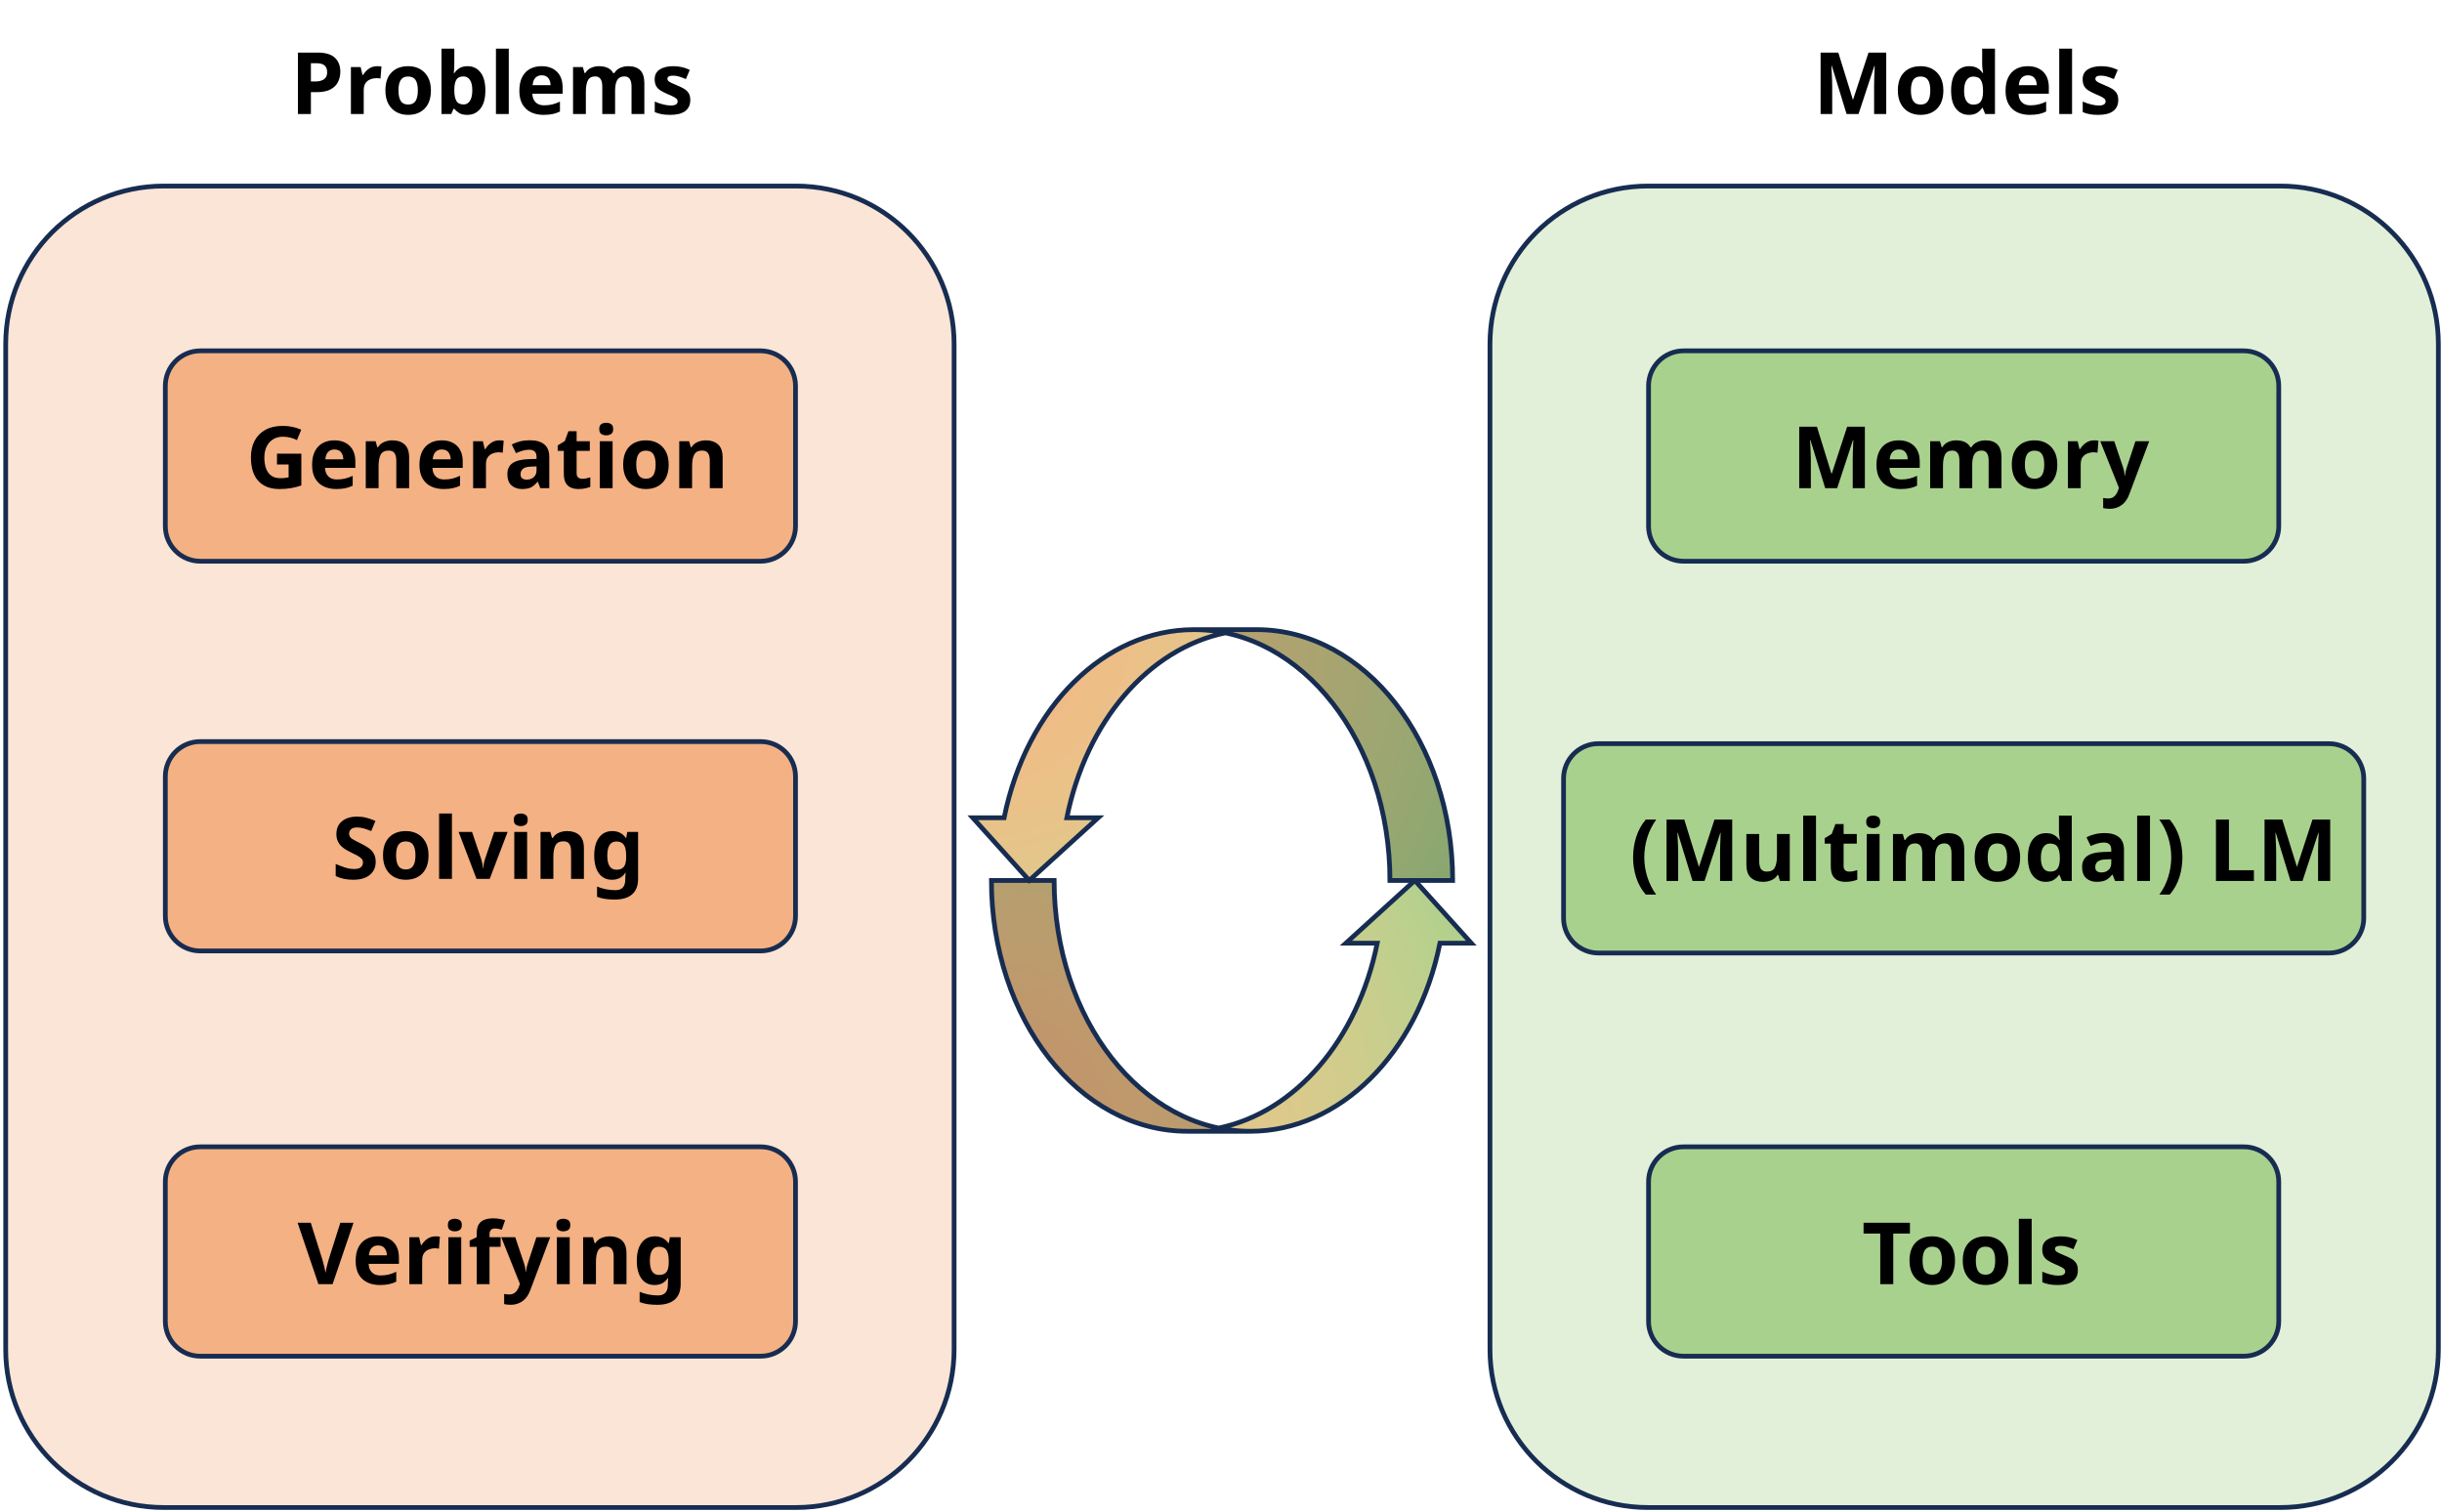
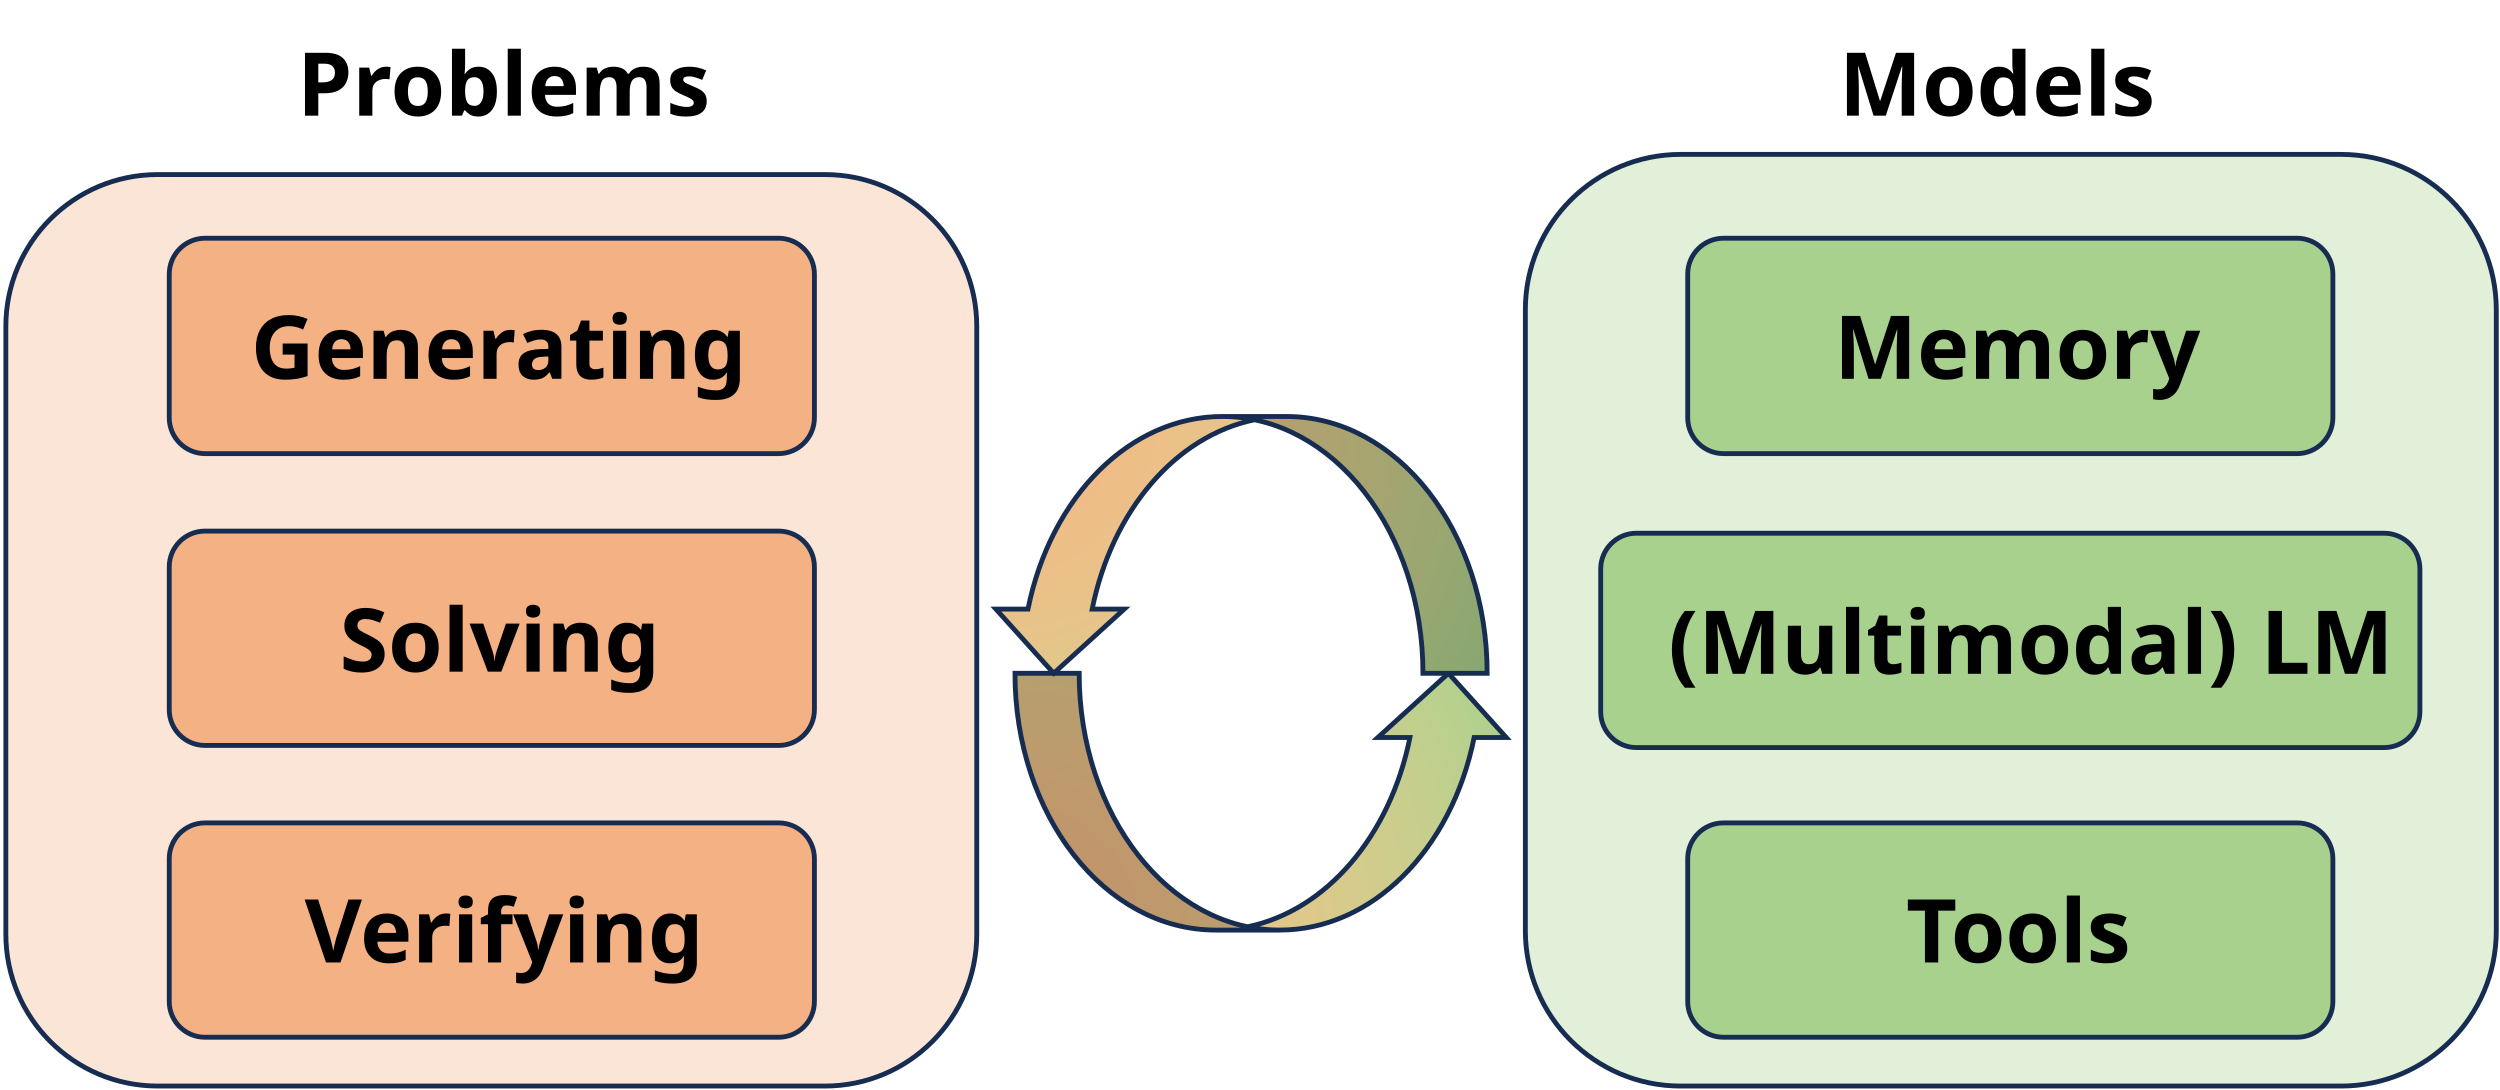
- <svg xmlns="http://www.w3.org/2000/svg" width="2356" height="1458" xml:space="preserve" overflow="hidden">
+ <svg xmlns="http://www.w3.org/2000/svg" width="2356" height="1027" xml:space="preserve" overflow="hidden">
  <defs>
    <radialGradient cx="0" cy="670637" r="1447627" fy="670637" gradientUnits="userSpaceOnUse" spreadMethod="pad" id="fill0" gradientTransform="matrix(0.000360892 0 0 0.000360892 2023.5 1426.5)">
      <stop offset="0" stop-color="#F4B183" stop-opacity="1" />
      <stop offset="0.014" stop-color="#F3B183" stop-opacity="1" />
      <stop offset="0.027" stop-color="#F3B283" stop-opacity="1" />
      <stop offset="0.041" stop-color="#F3B383" stop-opacity="1" />
      <stop offset="0.054" stop-color="#F3B484" stop-opacity="1" />
      <stop offset="0.068" stop-color="#F3B484" stop-opacity="1" />
      <stop offset="0.081" stop-color="#F3B584" stop-opacity="1" />
      <stop offset="0.095" stop-color="#F3B684" stop-opacity="1" />
      <stop offset="0.108" stop-color="#F2B785" stop-opacity="1" />
      <stop offset="0.122" stop-color="#F2B785" stop-opacity="1" />
      <stop offset="0.135" stop-color="#F2B885" stop-opacity="1" />
      <stop offset="0.149" stop-color="#F1B985" stop-opacity="1" />
      <stop offset="0.162" stop-color="#F1BA86" stop-opacity="1" />
      <stop offset="0.176" stop-color="#F1BA86" stop-opacity="1" />
      <stop offset="0.189" stop-color="#F0BB86" stop-opacity="1" />
      <stop offset="0.203" stop-color="#F0BC86" stop-opacity="1" />
      <stop offset="0.216" stop-color="#EFBC87" stop-opacity="1" />
      <stop offset="0.23" stop-color="#EFBD87" stop-opacity="1" />
      <stop offset="0.243" stop-color="#EEBE87" stop-opacity="1" />
      <stop offset="0.257" stop-color="#EEBE87" stop-opacity="1" />
      <stop offset="0.27" stop-color="#EDBF87" stop-opacity="1" />
      <stop offset="0.284" stop-color="#ECBF88" stop-opacity="1" />
      <stop offset="0.297" stop-color="#ECC088" stop-opacity="1" />
      <stop offset="0.311" stop-color="#EBC188" stop-opacity="1" />
      <stop offset="0.324" stop-color="#EAC188" stop-opacity="1" />
      <stop offset="0.338" stop-color="#EAC288" stop-opacity="1" />
      <stop offset="0.351" stop-color="#E9C289" stop-opacity="1" />
      <stop offset="0.365" stop-color="#E8C389" stop-opacity="1" />
      <stop offset="0.378" stop-color="#E7C389" stop-opacity="1" />
      <stop offset="0.392" stop-color="#E7C489" stop-opacity="1" />
      <stop offset="0.405" stop-color="#E6C489" stop-opacity="1" />
      <stop offset="0.419" stop-color="#E5C58A" stop-opacity="1" />
      <stop offset="0.432" stop-color="#E4C58A" stop-opacity="1" />
      <stop offset="0.446" stop-color="#E3C68A" stop-opacity="1" />
      <stop offset="0.459" stop-color="#E2C68A" stop-opacity="1" />
      <stop offset="0.473" stop-color="#E1C78A" stop-opacity="1" />
      <stop offset="0.486" stop-color="#E0C78A" stop-opacity="1" />
      <stop offset="0.5" stop-color="#DFC88B" stop-opacity="1" />
      <stop offset="0.514" stop-color="#DEC88B" stop-opacity="1" />
      <stop offset="0.527" stop-color="#DDC98B" stop-opacity="1" />
      <stop offset="0.541" stop-color="#DCC98B" stop-opacity="1" />
      <stop offset="0.554" stop-color="#DBC98B" stop-opacity="1" />
      <stop offset="0.568" stop-color="#DACA8B" stop-opacity="1" />
      <stop offset="0.581" stop-color="#D8CA8B" stop-opacity="1" />
      <stop offset="0.595" stop-color="#D7CB8B" stop-opacity="1" />
      <stop offset="0.608" stop-color="#D6CB8C" stop-opacity="1" />
      <stop offset="0.622" stop-color="#D5CB8C" stop-opacity="1" />
      <stop offset="0.635" stop-color="#D3CC8C" stop-opacity="1" />
      <stop offset="0.649" stop-color="#D2CC8C" stop-opacity="1" />
      <stop offset="0.662" stop-color="#D1CC8C" stop-opacity="1" />
      <stop offset="0.676" stop-color="#D0CD8C" stop-opacity="1" />
      <stop offset="0.689" stop-color="#CECD8C" stop-opacity="1" />
      <stop offset="0.703" stop-color="#CDCD8C" stop-opacity="1" />
      <stop offset="0.716" stop-color="#CBCD8C" stop-opacity="1" />
      <stop offset="0.73" stop-color="#CACE8D" stop-opacity="1" />
      <stop offset="0.743" stop-color="#C9CE8D" stop-opacity="1" />
      <stop offset="0.757" stop-color="#C7CE8D" stop-opacity="1" />
      <stop offset="0.77" stop-color="#C6CE8D" stop-opacity="1" />
      <stop offset="0.784" stop-color="#C4CF8D" stop-opacity="1" />
      <stop offset="0.797" stop-color="#C2CF8D" stop-opacity="1" />
      <stop offset="0.811" stop-color="#C1CF8D" stop-opacity="1" />
      <stop offset="0.824" stop-color="#BFCF8D" stop-opacity="1" />
      <stop offset="0.838" stop-color="#BECF8D" stop-opacity="1" />
      <stop offset="0.851" stop-color="#BCD08D" stop-opacity="1" />
      <stop offset="0.865" stop-color="#BAD08D" stop-opacity="1" />
      <stop offset="0.878" stop-color="#B9D08D" stop-opacity="1" />
      <stop offset="0.892" stop-color="#B7D08D" stop-opacity="1" />
      <stop offset="0.905" stop-color="#B5D08D" stop-opacity="1" />
      <stop offset="0.919" stop-color="#B3D08D" stop-opacity="1" />
      <stop offset="0.932" stop-color="#B2D08D" stop-opacity="1" />
      <stop offset="0.946" stop-color="#B0D08D" stop-opacity="1" />
      <stop offset="0.959" stop-color="#AED08D" stop-opacity="1" />
      <stop offset="0.973" stop-color="#ACD08D" stop-opacity="1" />
      <stop offset="0.986" stop-color="#AAD08D" stop-opacity="1" />
      <stop offset="1" stop-color="#A9D18E" stop-opacity="1" />
    </radialGradient>
    <radialGradient cx="0" cy="670637" r="1447627" fy="670637" gradientUnits="userSpaceOnUse" spreadMethod="pad" id="fill1" gradientTransform="matrix(0.000360892 0 0 0.000360892 2023.5 1426.5)">
      <stop offset="0" stop-color="#C48E69" stop-opacity="1" />
      <stop offset="0.017" stop-color="#C38E69" stop-opacity="1" />
      <stop offset="0.034" stop-color="#C38F69" stop-opacity="1" />
      <stop offset="0.051" stop-color="#C39069" stop-opacity="1" />
      <stop offset="0.068" stop-color="#C3916A" stop-opacity="1" />
      <stop offset="0.085" stop-color="#C3916A" stop-opacity="1" />
      <stop offset="0.102" stop-color="#C3926A" stop-opacity="1" />
      <stop offset="0.119" stop-color="#C2936A" stop-opacity="1" />
      <stop offset="0.136" stop-color="#C2946B" stop-opacity="1" />
      <stop offset="0.153" stop-color="#C2946B" stop-opacity="1" />
      <stop offset="0.169" stop-color="#C1956B" stop-opacity="1" />
      <stop offset="0.186" stop-color="#C1966B" stop-opacity="1" />
      <stop offset="0.203" stop-color="#C0976C" stop-opacity="1" />
      <stop offset="0.22" stop-color="#C0976C" stop-opacity="1" />
      <stop offset="0.237" stop-color="#BF986C" stop-opacity="1" />
      <stop offset="0.254" stop-color="#BF986C" stop-opacity="1" />
      <stop offset="0.271" stop-color="#BE996D" stop-opacity="1" />
      <stop offset="0.288" stop-color="#BE9A6D" stop-opacity="1" />
      <stop offset="0.305" stop-color="#BD9A6D" stop-opacity="1" />
      <stop offset="0.322" stop-color="#BC9B6D" stop-opacity="1" />
      <stop offset="0.339" stop-color="#BC9C6D" stop-opacity="1" />
      <stop offset="0.356" stop-color="#BB9C6E" stop-opacity="1" />
      <stop offset="0.373" stop-color="#BA9D6E" stop-opacity="1" />
      <stop offset="0.39" stop-color="#B99D6E" stop-opacity="1" />
      <stop offset="0.407" stop-color="#B89E6E" stop-opacity="1" />
      <stop offset="0.424" stop-color="#B89E6E" stop-opacity="1" />
      <stop offset="0.441" stop-color="#B79F6E" stop-opacity="1" />
      <stop offset="0.458" stop-color="#B69F6F" stop-opacity="1" />
      <stop offset="0.475" stop-color="#B5A06F" stop-opacity="1" />
      <stop offset="0.492" stop-color="#B4A06F" stop-opacity="1" />
      <stop offset="0.508" stop-color="#B3A16F" stop-opacity="1" />
      <stop offset="0.525" stop-color="#B2A16F" stop-opacity="1" />
      <stop offset="0.542" stop-color="#B0A16F" stop-opacity="1" />
      <stop offset="0.559" stop-color="#AFA270" stop-opacity="1" />
      <stop offset="0.576" stop-color="#AEA270" stop-opacity="1" />
      <stop offset="0.593" stop-color="#ADA370" stop-opacity="1" />
      <stop offset="0.61" stop-color="#ACA370" stop-opacity="1" />
      <stop offset="0.627" stop-color="#AAA370" stop-opacity="1" />
      <stop offset="0.644" stop-color="#A9A470" stop-opacity="1" />
      <stop offset="0.661" stop-color="#A8A470" stop-opacity="1" />
      <stop offset="0.678" stop-color="#A7A470" stop-opacity="1" />
      <stop offset="0.695" stop-color="#A5A571" stop-opacity="1" />
      <stop offset="0.712" stop-color="#A4A571" stop-opacity="1" />
      <stop offset="0.729" stop-color="#A2A571" stop-opacity="1" />
      <stop offset="0.746" stop-color="#A1A671" stop-opacity="1" />
      <stop offset="0.763" stop-color="#9FA671" stop-opacity="1" />
      <stop offset="0.78" stop-color="#9EA671" stop-opacity="1" />
      <stop offset="0.797" stop-color="#9CA671" stop-opacity="1" />
      <stop offset="0.814" stop-color="#9BA671" stop-opacity="1" />
      <stop offset="0.831" stop-color="#99A771" stop-opacity="1" />
      <stop offset="0.847" stop-color="#98A771" stop-opacity="1" />
      <stop offset="0.864" stop-color="#96A771" stop-opacity="1" />
      <stop offset="0.881" stop-color="#94A771" stop-opacity="1" />
      <stop offset="0.898" stop-color="#92A771" stop-opacity="1" />
      <stop offset="0.915" stop-color="#91A771" stop-opacity="1" />
      <stop offset="0.932" stop-color="#8FA771" stop-opacity="1" />
      <stop offset="0.949" stop-color="#8DA771" stop-opacity="1" />
      <stop offset="0.966" stop-color="#8BA771" stop-opacity="1" />
      <stop offset="0.983" stop-color="#89A771" stop-opacity="1" />
      <stop offset="1" stop-color="#88A872" stop-opacity="1" />
    </radialGradient>
    <radialGradient cx="1282915" cy="670637" r="1447627" fx="1282915" fy="670637" gradientUnits="userSpaceOnUse" spreadMethod="pad" id="fill2" gradientTransform="matrix(-0.000360892 0 0 -0.000360892 2468.5 1426.5)">
      <stop offset="0" stop-color="#F4B183" stop-opacity="1" />
      <stop offset="0.014" stop-color="#F3B183" stop-opacity="1" />
      <stop offset="0.027" stop-color="#F3B283" stop-opacity="1" />
      <stop offset="0.041" stop-color="#F3B383" stop-opacity="1" />
      <stop offset="0.054" stop-color="#F3B484" stop-opacity="1" />
      <stop offset="0.068" stop-color="#F3B484" stop-opacity="1" />
      <stop offset="0.081" stop-color="#F3B584" stop-opacity="1" />
      <stop offset="0.095" stop-color="#F3B684" stop-opacity="1" />
      <stop offset="0.108" stop-color="#F2B785" stop-opacity="1" />
      <stop offset="0.122" stop-color="#F2B785" stop-opacity="1" />
      <stop offset="0.135" stop-color="#F2B885" stop-opacity="1" />
      <stop offset="0.149" stop-color="#F1B985" stop-opacity="1" />
      <stop offset="0.162" stop-color="#F1BA86" stop-opacity="1" />
      <stop offset="0.176" stop-color="#F1BA86" stop-opacity="1" />
      <stop offset="0.189" stop-color="#F0BB86" stop-opacity="1" />
      <stop offset="0.203" stop-color="#F0BC86" stop-opacity="1" />
      <stop offset="0.216" stop-color="#EFBC87" stop-opacity="1" />
      <stop offset="0.23" stop-color="#EFBD87" stop-opacity="1" />
      <stop offset="0.243" stop-color="#EEBE87" stop-opacity="1" />
      <stop offset="0.257" stop-color="#EEBE87" stop-opacity="1" />
      <stop offset="0.27" stop-color="#EDBF87" stop-opacity="1" />
      <stop offset="0.284" stop-color="#ECBF88" stop-opacity="1" />
      <stop offset="0.297" stop-color="#ECC088" stop-opacity="1" />
      <stop offset="0.311" stop-color="#EBC188" stop-opacity="1" />
      <stop offset="0.324" stop-color="#EAC188" stop-opacity="1" />
      <stop offset="0.338" stop-color="#EAC288" stop-opacity="1" />
      <stop offset="0.351" stop-color="#E9C289" stop-opacity="1" />
      <stop offset="0.365" stop-color="#E8C389" stop-opacity="1" />
      <stop offset="0.378" stop-color="#E7C389" stop-opacity="1" />
      <stop offset="0.392" stop-color="#E7C489" stop-opacity="1" />
      <stop offset="0.405" stop-color="#E6C489" stop-opacity="1" />
      <stop offset="0.419" stop-color="#E5C58A" stop-opacity="1" />
      <stop offset="0.432" stop-color="#E4C58A" stop-opacity="1" />
      <stop offset="0.446" stop-color="#E3C68A" stop-opacity="1" />
      <stop offset="0.459" stop-color="#E2C68A" stop-opacity="1" />
      <stop offset="0.473" stop-color="#E1C78A" stop-opacity="1" />
      <stop offset="0.486" stop-color="#E0C78A" stop-opacity="1" />
      <stop offset="0.5" stop-color="#DFC88B" stop-opacity="1" />
      <stop offset="0.514" stop-color="#DEC88B" stop-opacity="1" />
      <stop offset="0.527" stop-color="#DDC98B" stop-opacity="1" />
      <stop offset="0.541" stop-color="#DCC98B" stop-opacity="1" />
      <stop offset="0.554" stop-color="#DBC98B" stop-opacity="1" />
      <stop offset="0.568" stop-color="#DACA8B" stop-opacity="1" />
      <stop offset="0.581" stop-color="#D8CA8B" stop-opacity="1" />
      <stop offset="0.595" stop-color="#D7CB8B" stop-opacity="1" />
      <stop offset="0.608" stop-color="#D6CB8C" stop-opacity="1" />
      <stop offset="0.622" stop-color="#D5CB8C" stop-opacity="1" />
      <stop offset="0.635" stop-color="#D3CC8C" stop-opacity="1" />
      <stop offset="0.649" stop-color="#D2CC8C" stop-opacity="1" />
      <stop offset="0.662" stop-color="#D1CC8C" stop-opacity="1" />
      <stop offset="0.676" stop-color="#D0CD8C" stop-opacity="1" />
      <stop offset="0.689" stop-color="#CECD8C" stop-opacity="1" />
      <stop offset="0.703" stop-color="#CDCD8C" stop-opacity="1" />
      <stop offset="0.716" stop-color="#CBCD8C" stop-opacity="1" />
      <stop offset="0.73" stop-color="#CACE8D" stop-opacity="1" />
      <stop offset="0.743" stop-color="#C9CE8D" stop-opacity="1" />
      <stop offset="0.757" stop-color="#C7CE8D" stop-opacity="1" />
      <stop offset="0.77" stop-color="#C6CE8D" stop-opacity="1" />
      <stop offset="0.784" stop-color="#C4CF8D" stop-opacity="1" />
      <stop offset="0.797" stop-color="#C2CF8D" stop-opacity="1" />
      <stop offset="0.811" stop-color="#C1CF8D" stop-opacity="1" />
      <stop offset="0.824" stop-color="#BFCF8D" stop-opacity="1" />
      <stop offset="0.838" stop-color="#BECF8D" stop-opacity="1" />
      <stop offset="0.851" stop-color="#BCD08D" stop-opacity="1" />
      <stop offset="0.865" stop-color="#BAD08D" stop-opacity="1" />
      <stop offset="0.878" stop-color="#B9D08D" stop-opacity="1" />
      <stop offset="0.892" stop-color="#B7D08D" stop-opacity="1" />
      <stop offset="0.905" stop-color="#B5D08D" stop-opacity="1" />
      <stop offset="0.919" stop-color="#B3D08D" stop-opacity="1" />
      <stop offset="0.932" stop-color="#B2D08D" stop-opacity="1" />
      <stop offset="0.946" stop-color="#B0D08D" stop-opacity="1" />
      <stop offset="0.959" stop-color="#AED08D" stop-opacity="1" />
      <stop offset="0.973" stop-color="#ACD08D" stop-opacity="1" />
      <stop offset="0.986" stop-color="#AAD08D" stop-opacity="1" />
      <stop offset="1" stop-color="#A9D18E" stop-opacity="1" />
    </radialGradient>
    <radialGradient cx="1282915" cy="670637" r="1447627" fx="1282915" fy="670637" gradientUnits="userSpaceOnUse" spreadMethod="pad" id="fill3" gradientTransform="matrix(-0.000360892 0 0 -0.000360892 2468.5 1426.5)">
      <stop offset="0" stop-color="#C48E69" stop-opacity="1" />
      <stop offset="0.017" stop-color="#C38E69" stop-opacity="1" />
      <stop offset="0.034" stop-color="#C38F69" stop-opacity="1" />
      <stop offset="0.051" stop-color="#C39069" stop-opacity="1" />
      <stop offset="0.068" stop-color="#C3916A" stop-opacity="1" />
      <stop offset="0.085" stop-color="#C3916A" stop-opacity="1" />
      <stop offset="0.102" stop-color="#C3926A" stop-opacity="1" />
      <stop offset="0.119" stop-color="#C2936A" stop-opacity="1" />
      <stop offset="0.136" stop-color="#C2946B" stop-opacity="1" />
      <stop offset="0.153" stop-color="#C2946B" stop-opacity="1" />
      <stop offset="0.169" stop-color="#C1956B" stop-opacity="1" />
      <stop offset="0.186" stop-color="#C1966B" stop-opacity="1" />
      <stop offset="0.203" stop-color="#C0976C" stop-opacity="1" />
      <stop offset="0.22" stop-color="#C0976C" stop-opacity="1" />
      <stop offset="0.237" stop-color="#BF986C" stop-opacity="1" />
      <stop offset="0.254" stop-color="#BF986C" stop-opacity="1" />
      <stop offset="0.271" stop-color="#BE996D" stop-opacity="1" />
      <stop offset="0.288" stop-color="#BE9A6D" stop-opacity="1" />
      <stop offset="0.305" stop-color="#BD9A6D" stop-opacity="1" />
      <stop offset="0.322" stop-color="#BC9B6D" stop-opacity="1" />
      <stop offset="0.339" stop-color="#BC9C6D" stop-opacity="1" />
      <stop offset="0.356" stop-color="#BB9C6E" stop-opacity="1" />
      <stop offset="0.373" stop-color="#BA9D6E" stop-opacity="1" />
      <stop offset="0.39" stop-color="#B99D6E" stop-opacity="1" />
      <stop offset="0.407" stop-color="#B89E6E" stop-opacity="1" />
      <stop offset="0.424" stop-color="#B89E6E" stop-opacity="1" />
      <stop offset="0.441" stop-color="#B79F6E" stop-opacity="1" />
      <stop offset="0.458" stop-color="#B69F6F" stop-opacity="1" />
      <stop offset="0.475" stop-color="#B5A06F" stop-opacity="1" />
      <stop offset="0.492" stop-color="#B4A06F" stop-opacity="1" />
      <stop offset="0.508" stop-color="#B3A16F" stop-opacity="1" />
      <stop offset="0.525" stop-color="#B2A16F" stop-opacity="1" />
      <stop offset="0.542" stop-color="#B0A16F" stop-opacity="1" />
      <stop offset="0.559" stop-color="#AFA270" stop-opacity="1" />
      <stop offset="0.576" stop-color="#AEA270" stop-opacity="1" />
      <stop offset="0.593" stop-color="#ADA370" stop-opacity="1" />
      <stop offset="0.61" stop-color="#ACA370" stop-opacity="1" />
      <stop offset="0.627" stop-color="#AAA370" stop-opacity="1" />
      <stop offset="0.644" stop-color="#A9A470" stop-opacity="1" />
      <stop offset="0.661" stop-color="#A8A470" stop-opacity="1" />
      <stop offset="0.678" stop-color="#A7A470" stop-opacity="1" />
      <stop offset="0.695" stop-color="#A5A571" stop-opacity="1" />
      <stop offset="0.712" stop-color="#A4A571" stop-opacity="1" />
      <stop offset="0.729" stop-color="#A2A571" stop-opacity="1" />
      <stop offset="0.746" stop-color="#A1A671" stop-opacity="1" />
      <stop offset="0.763" stop-color="#9FA671" stop-opacity="1" />
      <stop offset="0.78" stop-color="#9EA671" stop-opacity="1" />
      <stop offset="0.797" stop-color="#9CA671" stop-opacity="1" />
      <stop offset="0.814" stop-color="#9BA671" stop-opacity="1" />
      <stop offset="0.831" stop-color="#99A771" stop-opacity="1" />
      <stop offset="0.847" stop-color="#98A771" stop-opacity="1" />
      <stop offset="0.864" stop-color="#96A771" stop-opacity="1" />
      <stop offset="0.881" stop-color="#94A771" stop-opacity="1" />
      <stop offset="0.898" stop-color="#92A771" stop-opacity="1" />
      <stop offset="0.915" stop-color="#91A771" stop-opacity="1" />
      <stop offset="0.932" stop-color="#8FA771" stop-opacity="1" />
      <stop offset="0.949" stop-color="#8DA771" stop-opacity="1" />
      <stop offset="0.966" stop-color="#8BA771" stop-opacity="1" />
      <stop offset="0.983" stop-color="#89A771" stop-opacity="1" />
      <stop offset="1" stop-color="#88A872" stop-opacity="1" />
    </radialGradient>
  </defs>
-   <g transform="translate(-1067 -577)">
+   <g transform="translate(-1067 -792)">
    <g>
-       <path d="M1072.5 909.004C1072.5 824.778 1140.78 756.5 1225 756.5L1835 756.5C1919.22 756.5 1987.5 824.778 1987.5 909.004L1987.5 1879C1987.5 1963.22 1919.22 2031.5 1835 2031.5L1225 2031.5C1140.78 2031.5 1072.5 1963.22 1072.5 1879Z" stroke="#172C51" stroke-width="4.583" stroke-linecap="butt" stroke-linejoin="miter" stroke-miterlimit="8" stroke-opacity="1" fill="#FBE5D6" fill-rule="evenodd" fill-opacity="1" />
-       <path d="M1226.5 949.334C1226.5 930.648 1241.65 915.5 1260.33 915.5L1800.67 915.5C1819.35 915.5 1834.5 930.648 1834.5 949.334L1834.5 1084.67C1834.5 1103.35 1819.35 1118.5 1800.67 1118.5L1260.33 1118.5C1241.65 1118.5 1226.5 1103.35 1226.5 1084.67Z" stroke="#172C51" stroke-width="4.583" stroke-linecap="butt" stroke-linejoin="miter" stroke-miterlimit="8" stroke-opacity="1" fill="#F4B183" fill-rule="evenodd" fill-opacity="1" />
-       <text fill="#000000" fill-opacity="1" font-family="Century Gothic,Century Gothic_MSFontService,sans-serif" font-style="normal" font-variant="normal" font-weight="700" font-stretch="normal" font-size="83" text-anchor="start" direction="ltr" writing-mode="lr-tb" unicode-bidi="normal" text-decoration="none" transform="matrix(1 0 0 1 1304.27 1048)">Generation</text>
+       <path d="M1072.5 1099.67C1072.5 1020.6 1136.6 956.5 1215.67 956.5L1844.33 956.5C1923.4 956.5 1987.5 1020.6 1987.5 1099.67L1987.5 1672.33C1987.5 1751.4 1923.4 1815.5 1844.33 1815.5L1215.67 1815.5C1136.6 1815.5 1072.5 1751.4 1072.5 1672.33Z" stroke="#172C51" stroke-width="4.583" stroke-linecap="butt" stroke-linejoin="miter" stroke-miterlimit="8" stroke-opacity="1" fill="#FBE5D6" fill-rule="evenodd" fill-opacity="1" />
+       <path d="M1226.5 1050.33C1226.5 1031.65 1241.65 1016.5 1260.33 1016.5L1800.67 1016.5C1819.35 1016.5 1834.5 1031.65 1834.5 1050.33L1834.5 1185.67C1834.5 1204.35 1819.35 1219.5 1800.67 1219.5L1260.33 1219.5C1241.65 1219.5 1226.5 1204.35 1226.5 1185.67Z" stroke="#172C51" stroke-width="4.583" stroke-linecap="butt" stroke-linejoin="miter" stroke-miterlimit="8" stroke-opacity="1" fill="#F4B183" fill-rule="evenodd" fill-opacity="1" />
+       <text fill="#000000" fill-opacity="1" font-family="Century Gothic,Century Gothic_MSFontService,sans-serif" font-style="normal" font-variant="normal" font-weight="700" font-stretch="normal" font-size="83" text-anchor="start" direction="ltr" writing-mode="lr-tb" unicode-bidi="normal" text-decoration="none" transform="matrix(1 0 0 1 1303.41 1149)">Generating</text>
      <path d="M1226.5 1326.17C1226.5 1307.57 1241.57 1292.5 1260.17 1292.5L1800.83 1292.5C1819.43 1292.5 1834.5 1307.57 1834.5 1326.17L1834.5 1460.83C1834.5 1479.43 1819.43 1494.5 1800.83 1494.5L1260.17 1494.5C1241.57 1494.5 1226.5 1479.43 1226.5 1460.83Z" stroke="#172C51" stroke-width="4.583" stroke-linecap="butt" stroke-linejoin="miter" stroke-miterlimit="8" stroke-opacity="1" fill="#F4B183" fill-rule="evenodd" fill-opacity="1" />
      <text fill="#000000" fill-opacity="1" font-family="Century Gothic,Century Gothic_MSFontService,sans-serif" font-style="normal" font-variant="normal" font-weight="700" font-stretch="normal" font-size="83" text-anchor="start" direction="ltr" writing-mode="lr-tb" unicode-bidi="normal" text-decoration="none" transform="matrix(1 0 0 1 1387.06 1425)">Solving</text>
-       <path d="M1226.5 1717.17C1226.5 1698.57 1241.57 1683.5 1260.17 1683.5L1800.83 1683.5C1819.43 1683.5 1834.5 1698.57 1834.5 1717.17L1834.5 1851.83C1834.5 1870.43 1819.43 1885.5 1800.83 1885.5L1260.17 1885.5C1241.57 1885.5 1226.5 1870.43 1226.5 1851.83Z" stroke="#172C51" stroke-width="4.583" stroke-linecap="butt" stroke-linejoin="miter" stroke-miterlimit="8" stroke-opacity="1" fill="#F4B183" fill-rule="evenodd" fill-opacity="1" />
-       <text fill="#000000" fill-opacity="1" font-family="Century Gothic,Century Gothic_MSFontService,sans-serif" font-style="normal" font-variant="normal" font-weight="700" font-stretch="normal" font-size="83" text-anchor="start" direction="ltr" writing-mode="lr-tb" unicode-bidi="normal" text-decoration="none" transform="matrix(1 0 0 1 1354.11 1816)">Verifying</text>
-       <path d="M2504.5 909.004C2504.5 824.778 2572.78 756.5 2657 756.5L3267 756.5C3351.22 756.5 3419.5 824.778 3419.5 909.004L3419.5 1879C3419.5 1963.22 3351.22 2031.5 3267 2031.5L2657 2031.5C2572.78 2031.5 2504.5 1963.22 2504.5 1879Z" stroke="#172C51" stroke-width="4.583" stroke-linecap="butt" stroke-linejoin="miter" stroke-miterlimit="8" stroke-opacity="1" fill="#E2F0D9" fill-rule="evenodd" fill-opacity="1" />
-       <path d="M2657.5 949.334C2657.5 930.648 2672.65 915.5 2691.33 915.5L3231.67 915.5C3250.35 915.5 3265.5 930.648 3265.5 949.334L3265.5 1084.67C3265.5 1103.35 3250.35 1118.5 3231.67 1118.5L2691.33 1118.5C2672.65 1118.5 2657.5 1103.35 2657.5 1084.67Z" stroke="#172C51" stroke-width="4.583" stroke-linecap="butt" stroke-linejoin="miter" stroke-miterlimit="8" stroke-opacity="1" fill="#A9D18E" fill-rule="evenodd" fill-opacity="1" />
-       <text fill="#000000" fill-opacity="1" font-family="Century Gothic,Century Gothic_MSFontService,sans-serif" font-style="normal" font-variant="normal" font-weight="700" font-stretch="normal" font-size="83" text-anchor="start" direction="ltr" writing-mode="lr-tb" unicode-bidi="normal" text-decoration="none" transform="matrix(1 0 0 1 2795.39 1048)">Memory</text>
+       <path d="M1226.5 1601.17C1226.5 1582.57 1241.57 1567.5 1260.17 1567.5L1800.83 1567.5C1819.43 1567.5 1834.5 1582.57 1834.5 1601.17L1834.5 1735.83C1834.5 1754.43 1819.43 1769.5 1800.83 1769.5L1260.17 1769.5C1241.57 1769.5 1226.5 1754.43 1226.5 1735.83Z" stroke="#172C51" stroke-width="4.583" stroke-linecap="butt" stroke-linejoin="miter" stroke-miterlimit="8" stroke-opacity="1" fill="#F4B183" fill-rule="evenodd" fill-opacity="1" />
+       <text fill="#000000" fill-opacity="1" font-family="Century Gothic,Century Gothic_MSFontService,sans-serif" font-style="normal" font-variant="normal" font-weight="700" font-stretch="normal" font-size="83" text-anchor="start" direction="ltr" writing-mode="lr-tb" unicode-bidi="normal" text-decoration="none" transform="matrix(1 0 0 1 1354.11 1699)">Verifying</text>
+       <path d="M2504.5 1083.84C2504.5 1003.02 2570.02 937.5 2650.84 937.5L3273.16 937.5C3353.98 937.5 3419.5 1003.02 3419.5 1083.84L3419.5 1669.16C3419.5 1749.98 3353.98 1815.5 3273.16 1815.5L2650.84 1815.5C2570.02 1815.5 2504.5 1749.98 2504.5 1669.16Z" stroke="#172C51" stroke-width="4.583" stroke-linecap="butt" stroke-linejoin="miter" stroke-miterlimit="8" stroke-opacity="1" fill="#E2F0D9" fill-rule="evenodd" fill-opacity="1" />
+       <path d="M2657.5 1050.33C2657.5 1031.65 2672.65 1016.5 2691.33 1016.5L3231.67 1016.5C3250.35 1016.5 3265.5 1031.65 3265.5 1050.33L3265.5 1185.67C3265.5 1204.35 3250.35 1219.5 3231.67 1219.5L2691.33 1219.5C2672.65 1219.5 2657.5 1204.35 2657.5 1185.67Z" stroke="#172C51" stroke-width="4.583" stroke-linecap="butt" stroke-linejoin="miter" stroke-miterlimit="8" stroke-opacity="1" fill="#A9D18E" fill-rule="evenodd" fill-opacity="1" />
+       <text fill="#000000" fill-opacity="1" font-family="Century Gothic,Century Gothic_MSFontService,sans-serif" font-style="normal" font-variant="normal" font-weight="700" font-stretch="normal" font-size="83" text-anchor="start" direction="ltr" writing-mode="lr-tb" unicode-bidi="normal" text-decoration="none" transform="matrix(1 0 0 1 2795.39 1149)">Memory</text>
      <path d="M2575.5 1328.17C2575.5 1309.57 2590.57 1294.5 2609.17 1294.5L3313.83 1294.5C3332.43 1294.5 3347.5 1309.57 3347.5 1328.17L3347.5 1462.83C3347.5 1481.43 3332.43 1496.5 3313.83 1496.5L2609.17 1496.5C2590.57 1496.5 2575.5 1481.43 2575.5 1462.83Z" stroke="#172C51" stroke-width="4.583" stroke-linecap="butt" stroke-linejoin="miter" stroke-miterlimit="8" stroke-opacity="1" fill="#A9D18E" fill-rule="evenodd" fill-opacity="1" />
      <text fill="#000000" fill-opacity="1" font-family="Century Gothic,Century Gothic_MSFontService,sans-serif" font-style="normal" font-variant="normal" font-weight="700" font-stretch="normal" font-size="83" text-anchor="start" direction="ltr" writing-mode="lr-tb" unicode-bidi="normal" text-decoration="none" transform="matrix(1 0 0 1 2639.27 1427)">(Multimodal) LM</text>
-       <path d="M2657.5 1717.17C2657.5 1698.57 2672.57 1683.5 2691.17 1683.5L3231.83 1683.5C3250.43 1683.5 3265.5 1698.57 3265.5 1717.17L3265.5 1851.83C3265.5 1870.43 3250.43 1885.5 3231.83 1885.5L2691.17 1885.5C2672.57 1885.5 2657.5 1870.43 2657.5 1851.83Z" stroke="#172C51" stroke-width="4.583" stroke-linecap="butt" stroke-linejoin="miter" stroke-miterlimit="8" stroke-opacity="1" fill="#A9D18E" fill-rule="evenodd" fill-opacity="1" />
-       <text fill="#000000" fill-opacity="1" font-family="Century Gothic,Century Gothic_MSFontService,sans-serif" font-style="normal" font-variant="normal" font-weight="700" font-stretch="normal" font-size="83" text-anchor="start" direction="ltr" writing-mode="lr-tb" unicode-bidi="normal" text-decoration="none" transform="matrix(1 0 0 1 2863.28 1816)">Tools</text>
-       <text fill="#000000" fill-opacity="1" font-family="Century Gothic,Century Gothic_MSFontService,sans-serif" font-style="normal" font-variant="normal" font-weight="700" font-stretch="normal" font-size="83" text-anchor="start" direction="ltr" writing-mode="lr-tb" unicode-bidi="normal" text-decoration="none" transform="matrix(1 0 0 1 1346.95 687)">Problems</text>
-       <text fill="#000000" fill-opacity="1" font-family="Century Gothic,Century Gothic_MSFontService,sans-serif" font-style="normal" font-variant="normal" font-weight="700" font-stretch="normal" font-size="83" text-anchor="start" direction="ltr" writing-mode="lr-tb" unicode-bidi="normal" text-decoration="none" transform="matrix(1 0 0 1 2816.01 687)">Models</text>
+       <path d="M2657.5 1601.17C2657.5 1582.57 2672.57 1567.5 2691.17 1567.5L3231.83 1567.5C3250.43 1567.5 3265.5 1582.57 3265.5 1601.17L3265.5 1735.83C3265.5 1754.43 3250.43 1769.5 3231.83 1769.5L2691.17 1769.5C2672.57 1769.5 2657.5 1754.43 2657.5 1735.83Z" stroke="#172C51" stroke-width="4.583" stroke-linecap="butt" stroke-linejoin="miter" stroke-miterlimit="8" stroke-opacity="1" fill="#A9D18E" fill-rule="evenodd" fill-opacity="1" />
+       <text fill="#000000" fill-opacity="1" font-family="Century Gothic,Century Gothic_MSFontService,sans-serif" font-style="normal" font-variant="normal" font-weight="700" font-stretch="normal" font-size="83" text-anchor="start" direction="ltr" writing-mode="lr-tb" unicode-bidi="normal" text-decoration="none" transform="matrix(1 0 0 1 2863.28 1699)">Tools</text>
+       <text fill="#000000" fill-opacity="1" font-family="Century Gothic,Century Gothic_MSFontService,sans-serif" font-style="normal" font-variant="normal" font-weight="700" font-stretch="normal" font-size="83" text-anchor="start" direction="ltr" writing-mode="lr-tb" unicode-bidi="normal" text-decoration="none" transform="matrix(1 0 0 1 1346.95 901)">Problems</text>
+       <text fill="#000000" fill-opacity="1" font-family="Century Gothic,Century Gothic_MSFontService,sans-serif" font-style="normal" font-variant="normal" font-weight="700" font-stretch="normal" font-size="83" text-anchor="start" direction="ltr" writing-mode="lr-tb" unicode-bidi="normal" text-decoration="none" transform="matrix(1 0 0 1 2800.08 901)">Models</text>
      <path d="M2432 1426.5 2486.49 1487 2456.24 1487C2431.82 1608.06 2339.33 1685.38 2242.88 1665.38 2316.99 1650.02 2376.98 1580.02 2395.74 1487L2365.49 1487Z" fill="url(#fill0)" fill-rule="evenodd" />
      <path d="M2212.62 1668.5C2108.17 1668.5 2023.5 1560.15 2023.5 1426.5L2084 1426.5C2084 1560.15 2168.67 1668.5 2273.12 1668.5Z" fill="url(#fill1)" fill-rule="evenodd" />
      <path d="M2242.88 1665.38C2316.99 1650.02 2376.98 1580.02 2395.74 1487L2365.49 1487 2432 1426.5 2486.49 1487 2456.24 1487C2434.68 1593.85 2359.37 1668.5 2273.12 1668.5L2212.62 1668.5C2108.17 1668.5 2023.5 1560.15 2023.5 1426.5L2084 1426.5C2084 1560.15 2168.67 1668.5 2273.12 1668.5" stroke="#172C51" stroke-width="4.583" stroke-linecap="butt" stroke-linejoin="miter" stroke-miterlimit="8" stroke-opacity="1" fill="none" fill-rule="evenodd" />
      <path d="M2060 1426.5 2005.51 1366 2035.76 1366C2060.18 1244.94 2152.67 1167.62 2249.12 1187.62 2175.01 1202.98 2115.02 1272.98 2096.26 1366L2126.51 1366Z" fill="url(#fill2)" fill-rule="evenodd" />
      <path d="M2279.38 1184.5C2383.83 1184.5 2468.5 1292.85 2468.5 1426.5L2408 1426.5C2408 1292.85 2323.33 1184.5 2218.88 1184.5Z" fill="url(#fill3)" fill-rule="evenodd" />
      <path d="M2249.12 1187.62C2175.01 1202.98 2115.02 1272.98 2096.26 1366L2126.51 1366 2060 1426.5 2005.51 1366 2035.76 1366C2057.32 1259.15 2132.63 1184.5 2218.88 1184.5L2279.38 1184.5C2383.83 1184.5 2468.5 1292.85 2468.5 1426.5L2408 1426.5C2408 1292.85 2323.33 1184.5 2218.88 1184.5" stroke="#172C51" stroke-width="4.583" stroke-linecap="butt" stroke-linejoin="miter" stroke-miterlimit="8" stroke-opacity="1" fill="none" fill-rule="evenodd" />
    </g>
  </g>
</svg>
